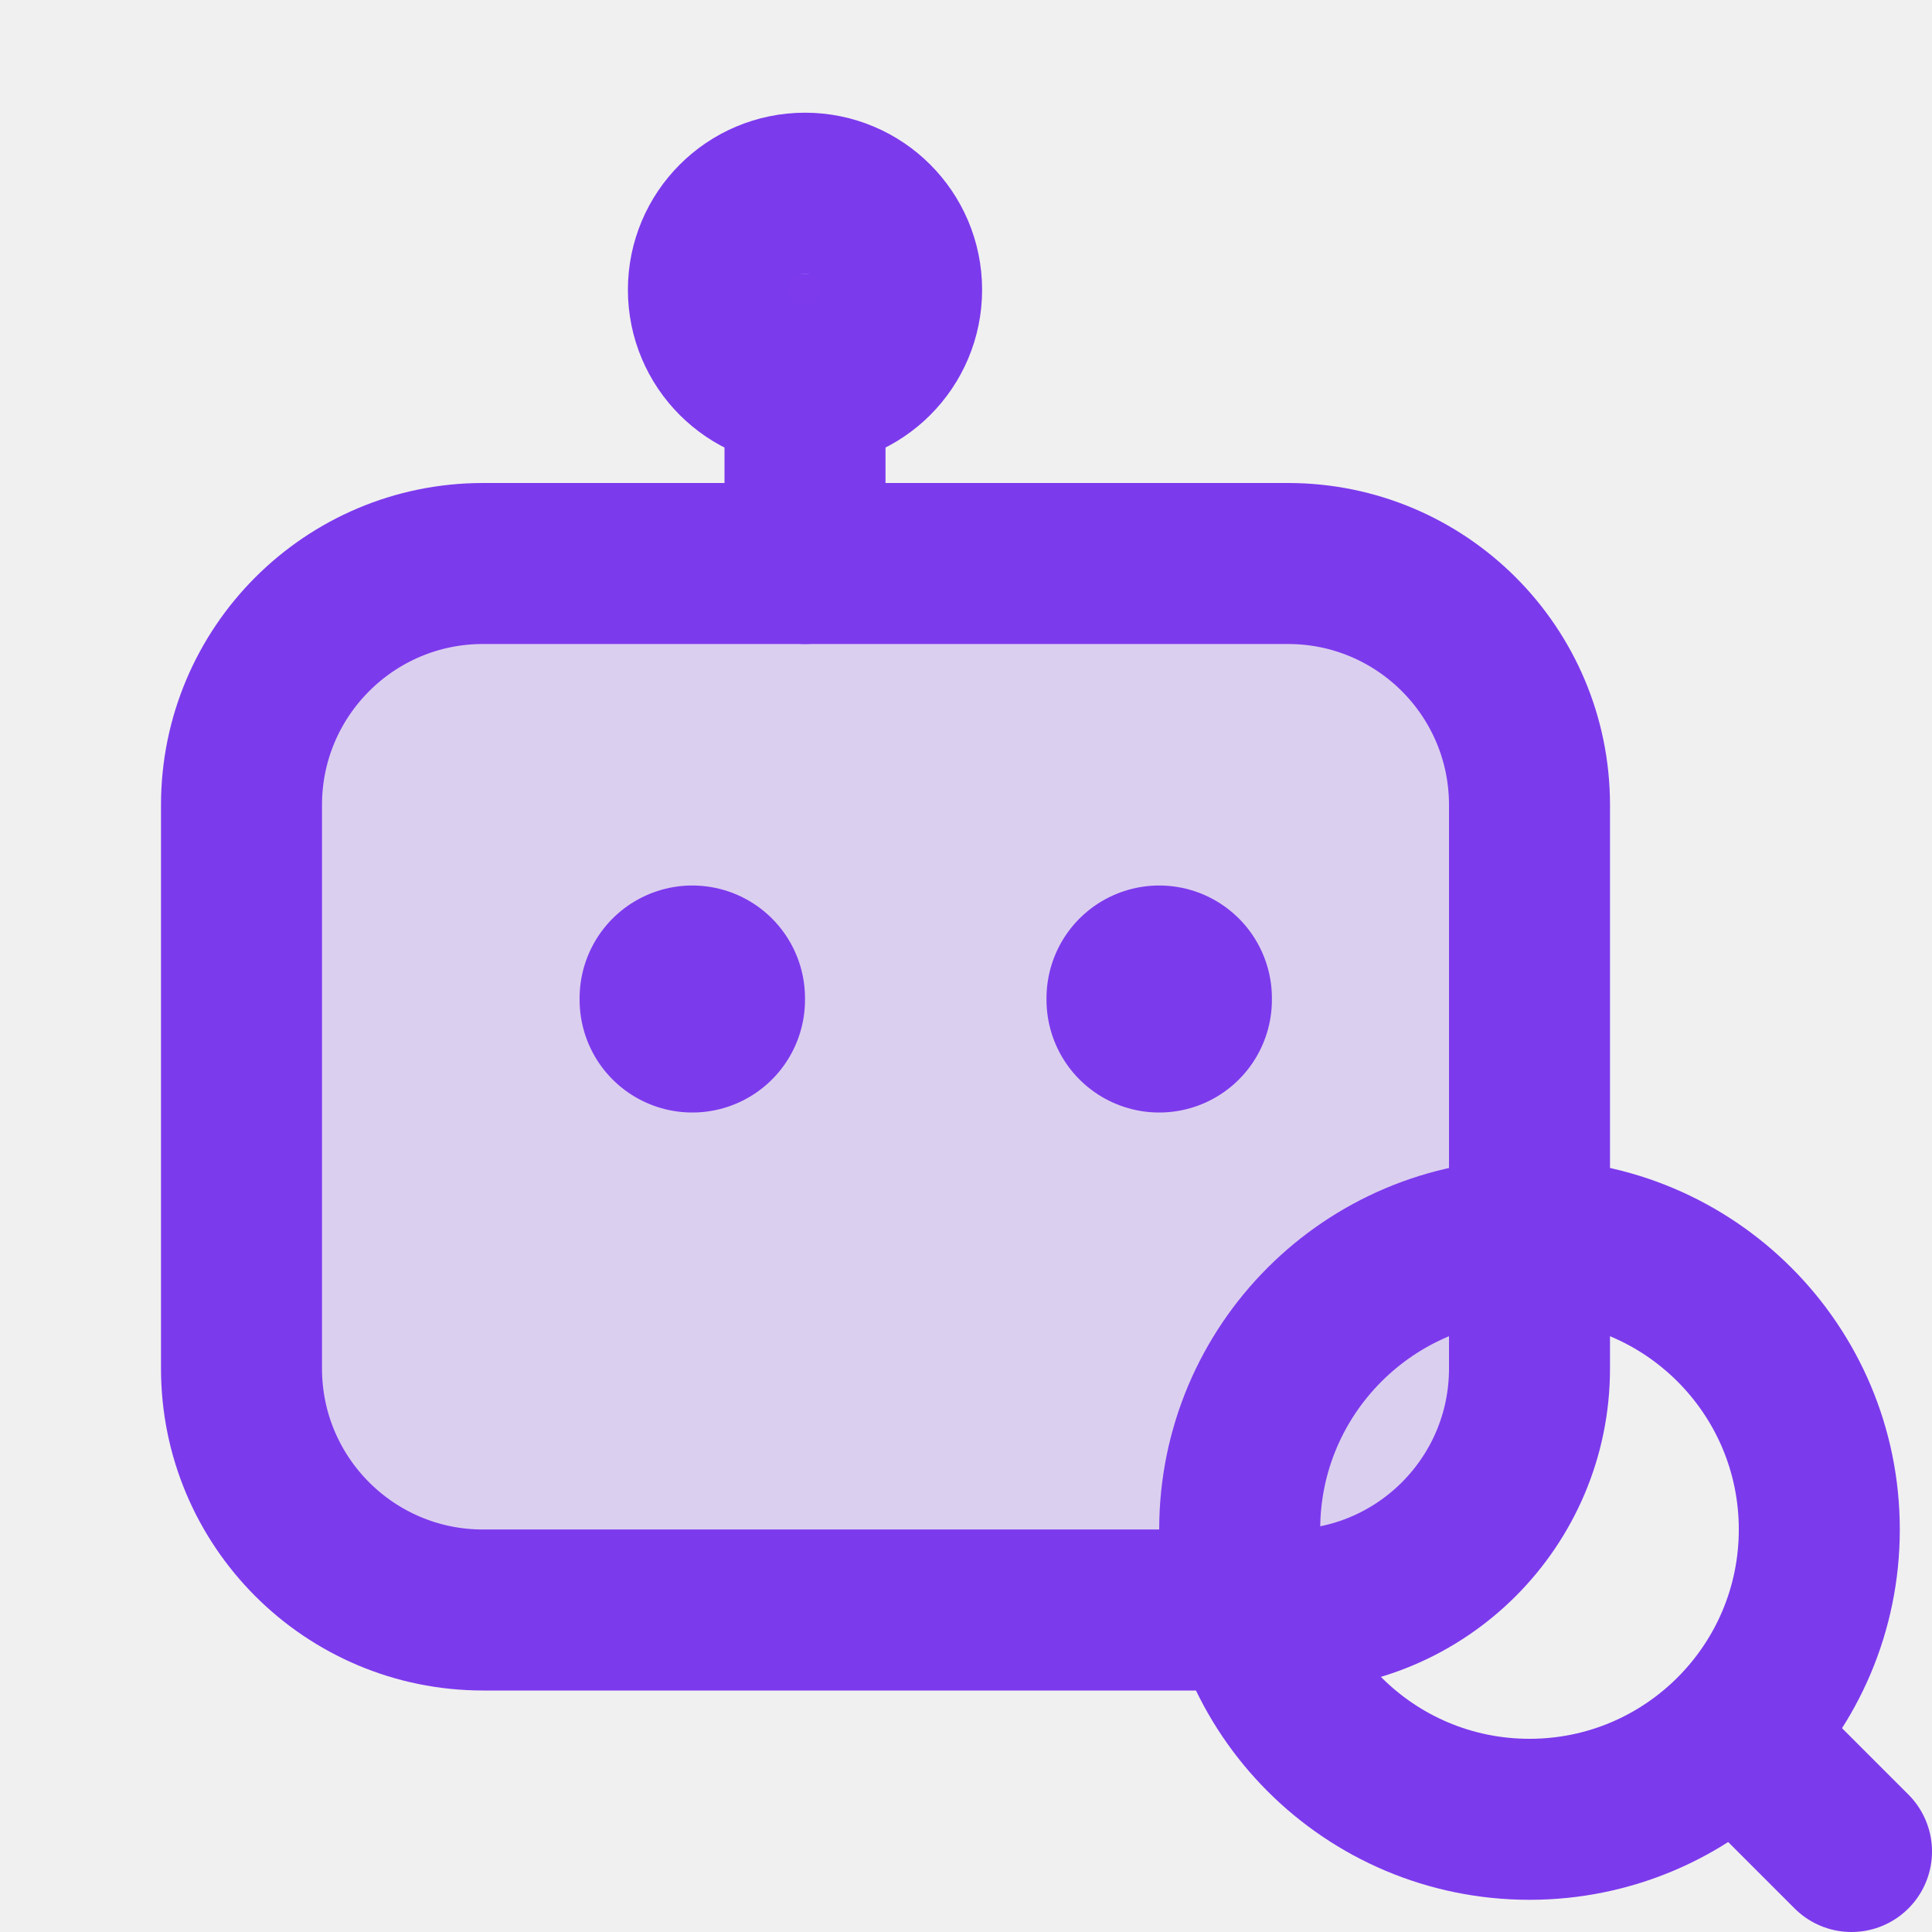
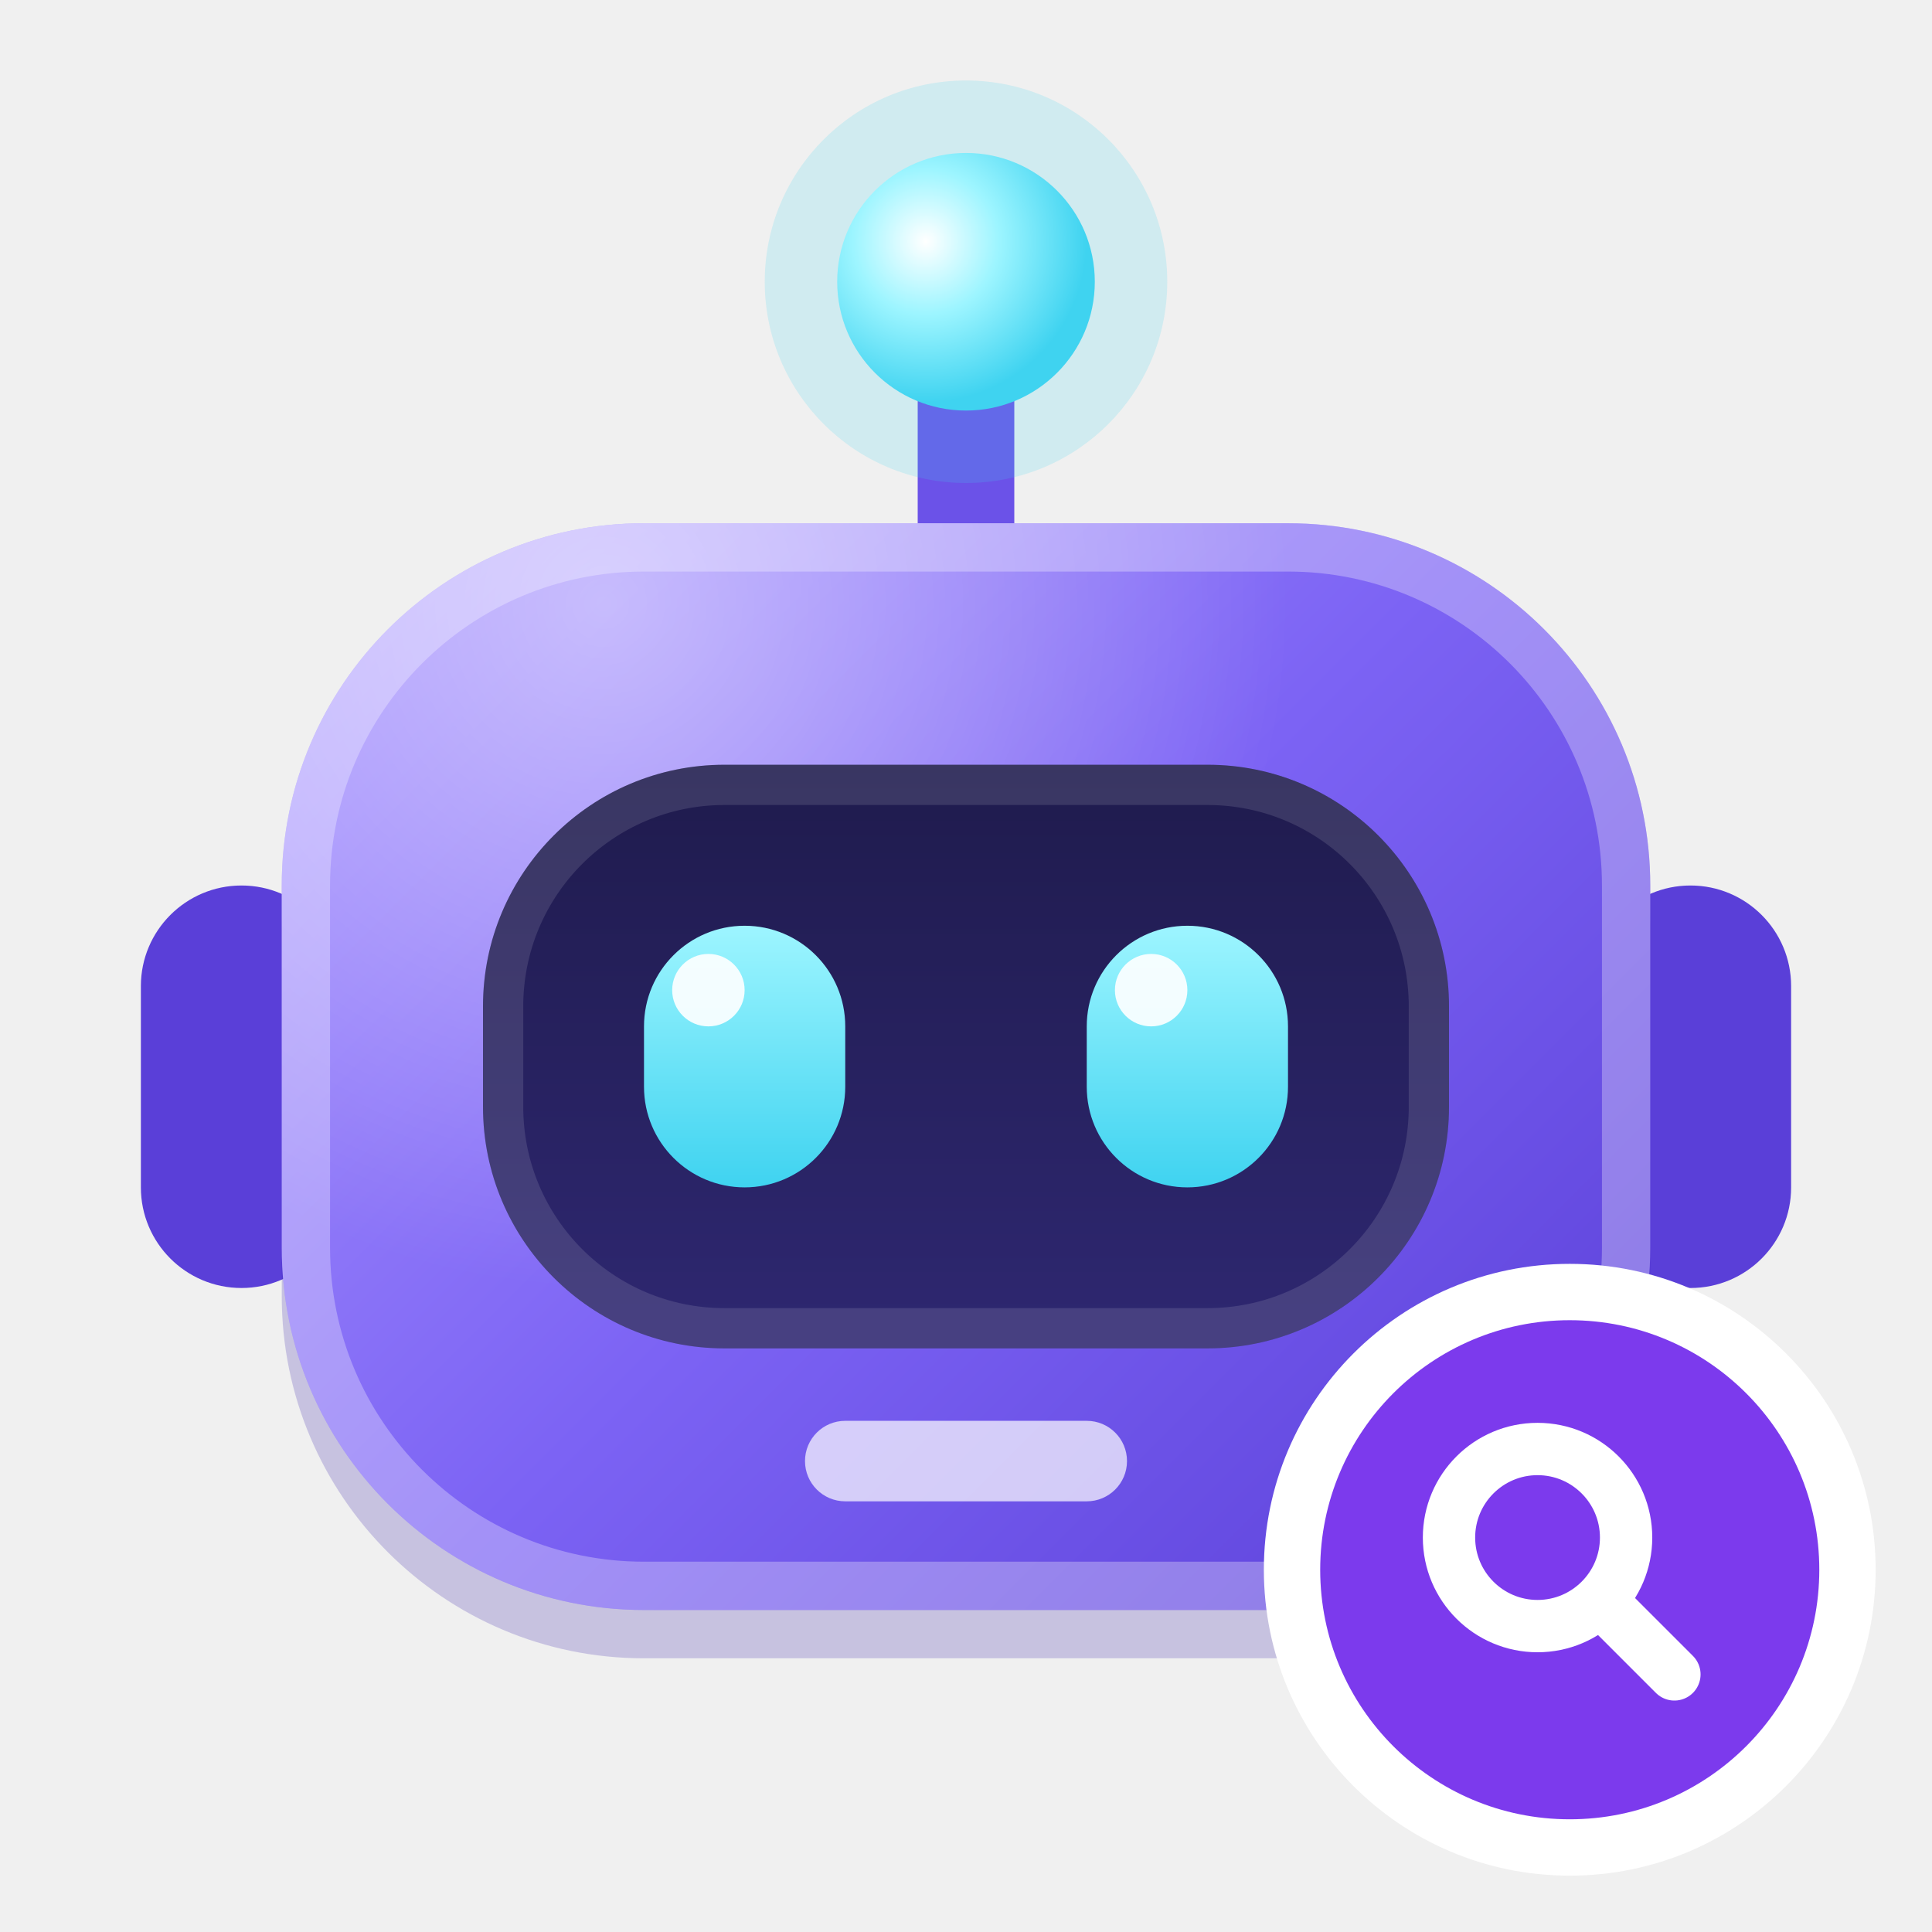
- <svg xmlns="http://www.w3.org/2000/svg" width="12" height="12" viewBox="0 0 12 12" fill="none" stroke="#7C3AED" stroke-width="1" stroke-linecap="round" stroke-linejoin="round">
-   <rect x="1.5" y="3.5" width="8" height="6.5" rx="1.5" fill="#7C3AED" fill-opacity="0.18" />
-   <path d="M4.3 6.2v.01M7.2 6.2v.01" stroke-width="1.4" />
-   <path d="M5 3.5V2.2" />
-   <circle cx="5" cy="1.8" r="0.6" fill="#7C3AED" fill-opacity="0.18" />
-   <circle cx="9.5" cy="9.5" r="1.8" />
-   <path d="M10.8 10.8 11.5 11.5" />
+ <svg xmlns="http://www.w3.org/2000/svg" width="48" height="48" viewBox="0 0 48 48" fill="none">
+   <defs>
+     <linearGradient id="head" x1="8" y1="12" x2="38" y2="42" gradientUnits="userSpaceOnUse">
+       <stop offset="0" stop-color="#A895FF" />
+       <stop offset="0.5" stop-color="#7C63F4" />
+       <stop offset="1" stop-color="#5A3FD8" />
+     </linearGradient>
+     <radialGradient id="glow" cx="15" cy="15" r="17" gradientUnits="userSpaceOnUse">
+       <stop offset="0" stop-color="#FFFFFF" stop-opacity="0.45" />
+       <stop offset="1" stop-color="#FFFFFF" stop-opacity="0" />
+     </radialGradient>
+     <linearGradient id="visor" x1="24" y1="19" x2="24" y2="33" gradientUnits="userSpaceOnUse">
+       <stop offset="0" stop-color="#1F1B4D" />
+       <stop offset="1" stop-color="#2E2770" />
+     </linearGradient>
+     <linearGradient id="eye" x1="0" y1="0" x2="0" y2="1">
+       <stop offset="0" stop-color="#9DF5FF" />
+       <stop offset="1" stop-color="#3FD3F0" />
+     </linearGradient>
+     <radialGradient id="bulb" cx="23" cy="6" r="4" gradientUnits="userSpaceOnUse">
+       <stop offset="0" stop-color="#FFFFFF" />
+       <stop offset="0.45" stop-color="#9DF5FF" />
+       <stop offset="1" stop-color="#3FD3F0" />
+     </radialGradient>
+   </defs>
+   <path d="M24 14V9" stroke="#6B52E8" stroke-width="2.4" stroke-linecap="round" />
+   <circle cx="24" cy="7" r="5" fill="#3FD3F0" fill-opacity="0.18" />
+   <circle cx="24" cy="7" r="3.2" fill="url(#bulb)" />
+   <rect x="3.5" y="22" width="5" height="10" rx="2.5" fill="#5A3FD8" />
+   <rect x="39.5" y="22" width="5" height="10" rx="2.5" fill="#5A3FD8" />
+   <rect x="7" y="14.2" width="34" height="27" rx="9" fill="#3A22A8" fill-opacity="0.22" />
+   <rect x="7" y="13" width="34" height="27" rx="9" fill="url(#head)" />
+   <rect x="7" y="13" width="34" height="27" rx="9" fill="url(#glow)" />
+   <rect x="7.6" y="13.6" width="32.8" height="25.8" rx="8.4" stroke="#FFFFFF" stroke-opacity="0.3" stroke-width="1.2" />
+   <rect x="12" y="19" width="24" height="14.5" rx="6" fill="url(#visor)" />
+   <rect x="12.5" y="19.5" width="23" height="13.5" rx="5.5" stroke="#FFFFFF" stroke-opacity="0.12" />
+   <rect x="16" y="23" width="5" height="6.5" rx="2.5" fill="url(#eye)" />
+   <rect x="27" y="23" width="5" height="6.5" rx="2.5" fill="url(#eye)" />
+   <circle cx="17.6" cy="24.6" r="0.9" fill="#FFFFFF" fill-opacity="0.9" />
+   <circle cx="28.6" cy="24.6" r="0.9" fill="#FFFFFF" fill-opacity="0.9" />
+   <rect x="20" y="35.3" width="8" height="2" rx="1" fill="#FFFFFF" fill-opacity="0.7" />
+   <circle cx="39" cy="39" r="7.6" fill="#FFFFFF" />
+   <circle cx="39" cy="39" r="6.2" fill="#7C3AED" />
+   <circle cx="38.2" cy="38.2" r="2.2" stroke="#FFFFFF" stroke-linecap="round" stroke-linejoin="round" fill="none" stroke-width="1.3" />
+   <path d="M39.8 39.8 41.6 41.6" stroke="#FFFFFF" stroke-linecap="round" stroke-linejoin="round" fill="none" stroke-width="1.3" />
</svg>
